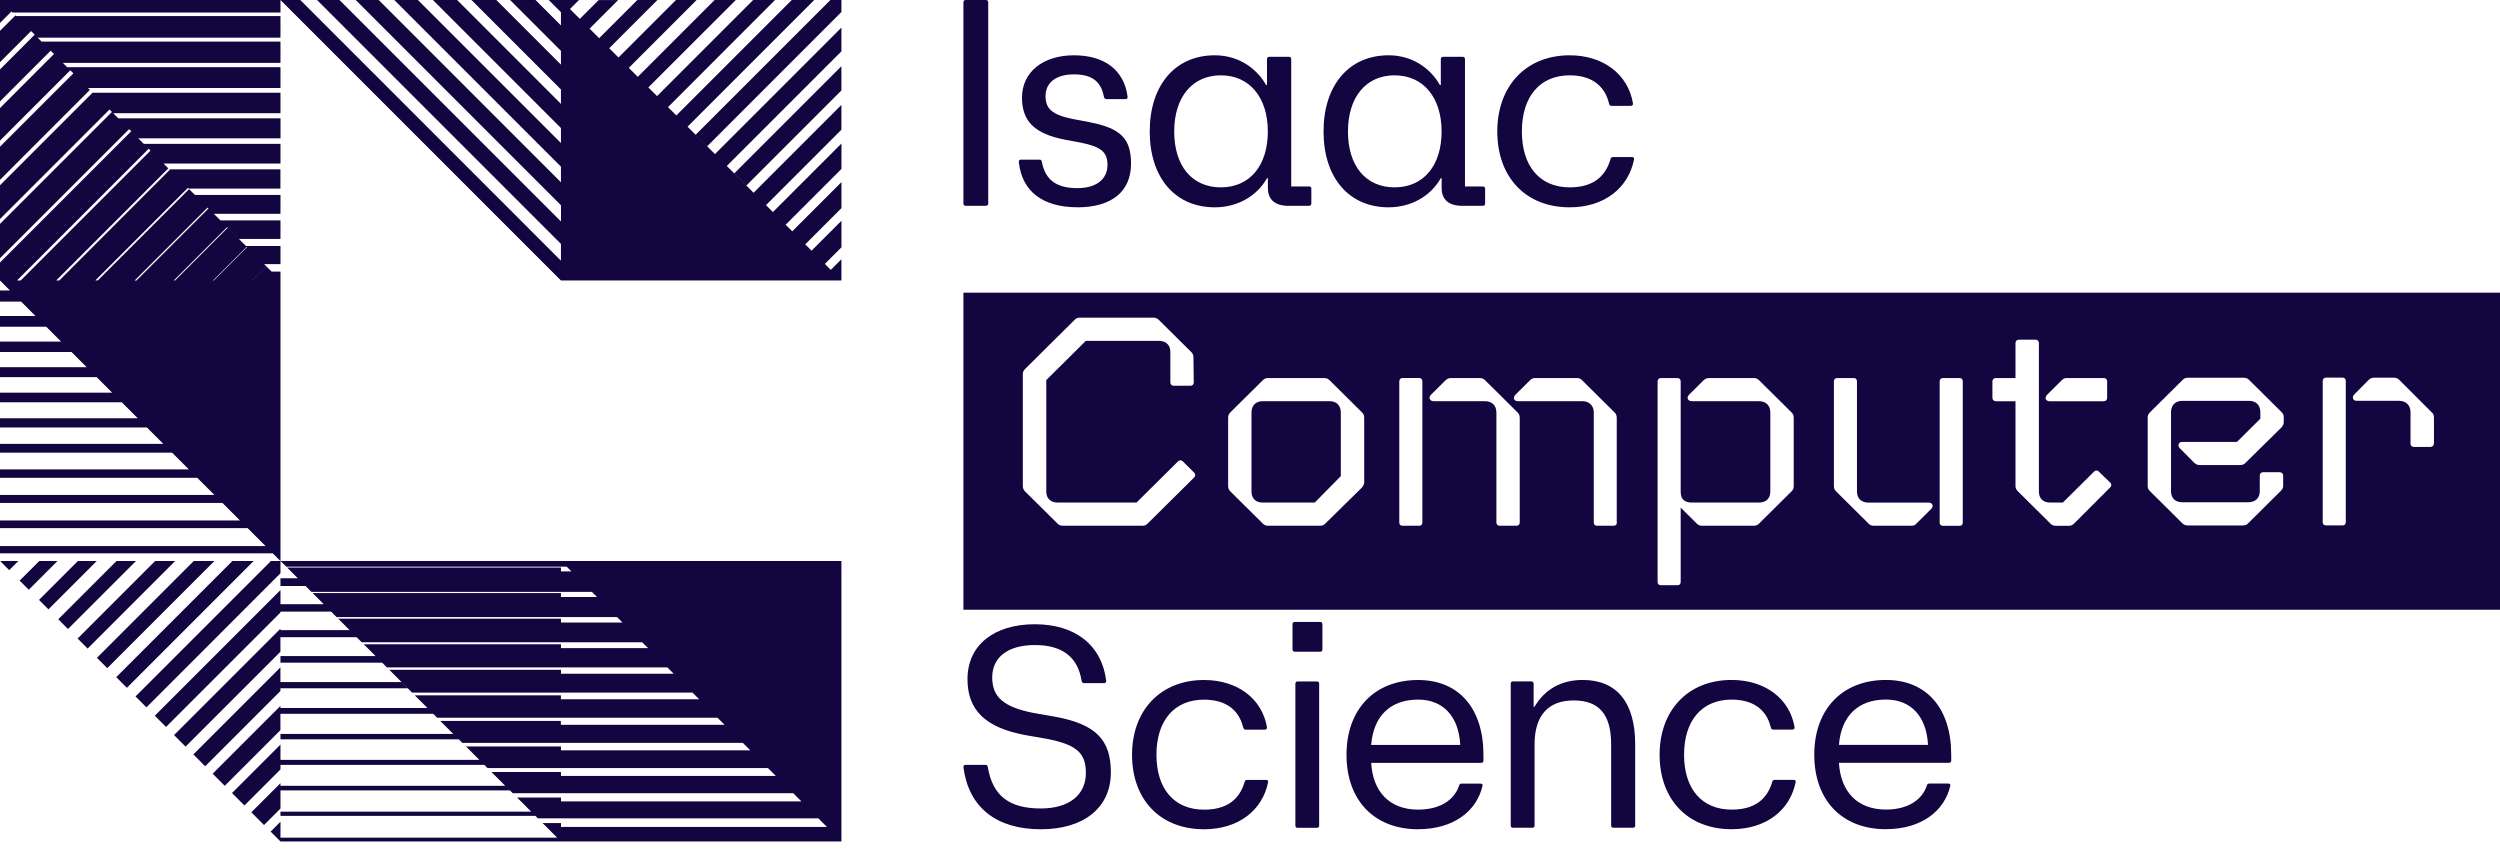
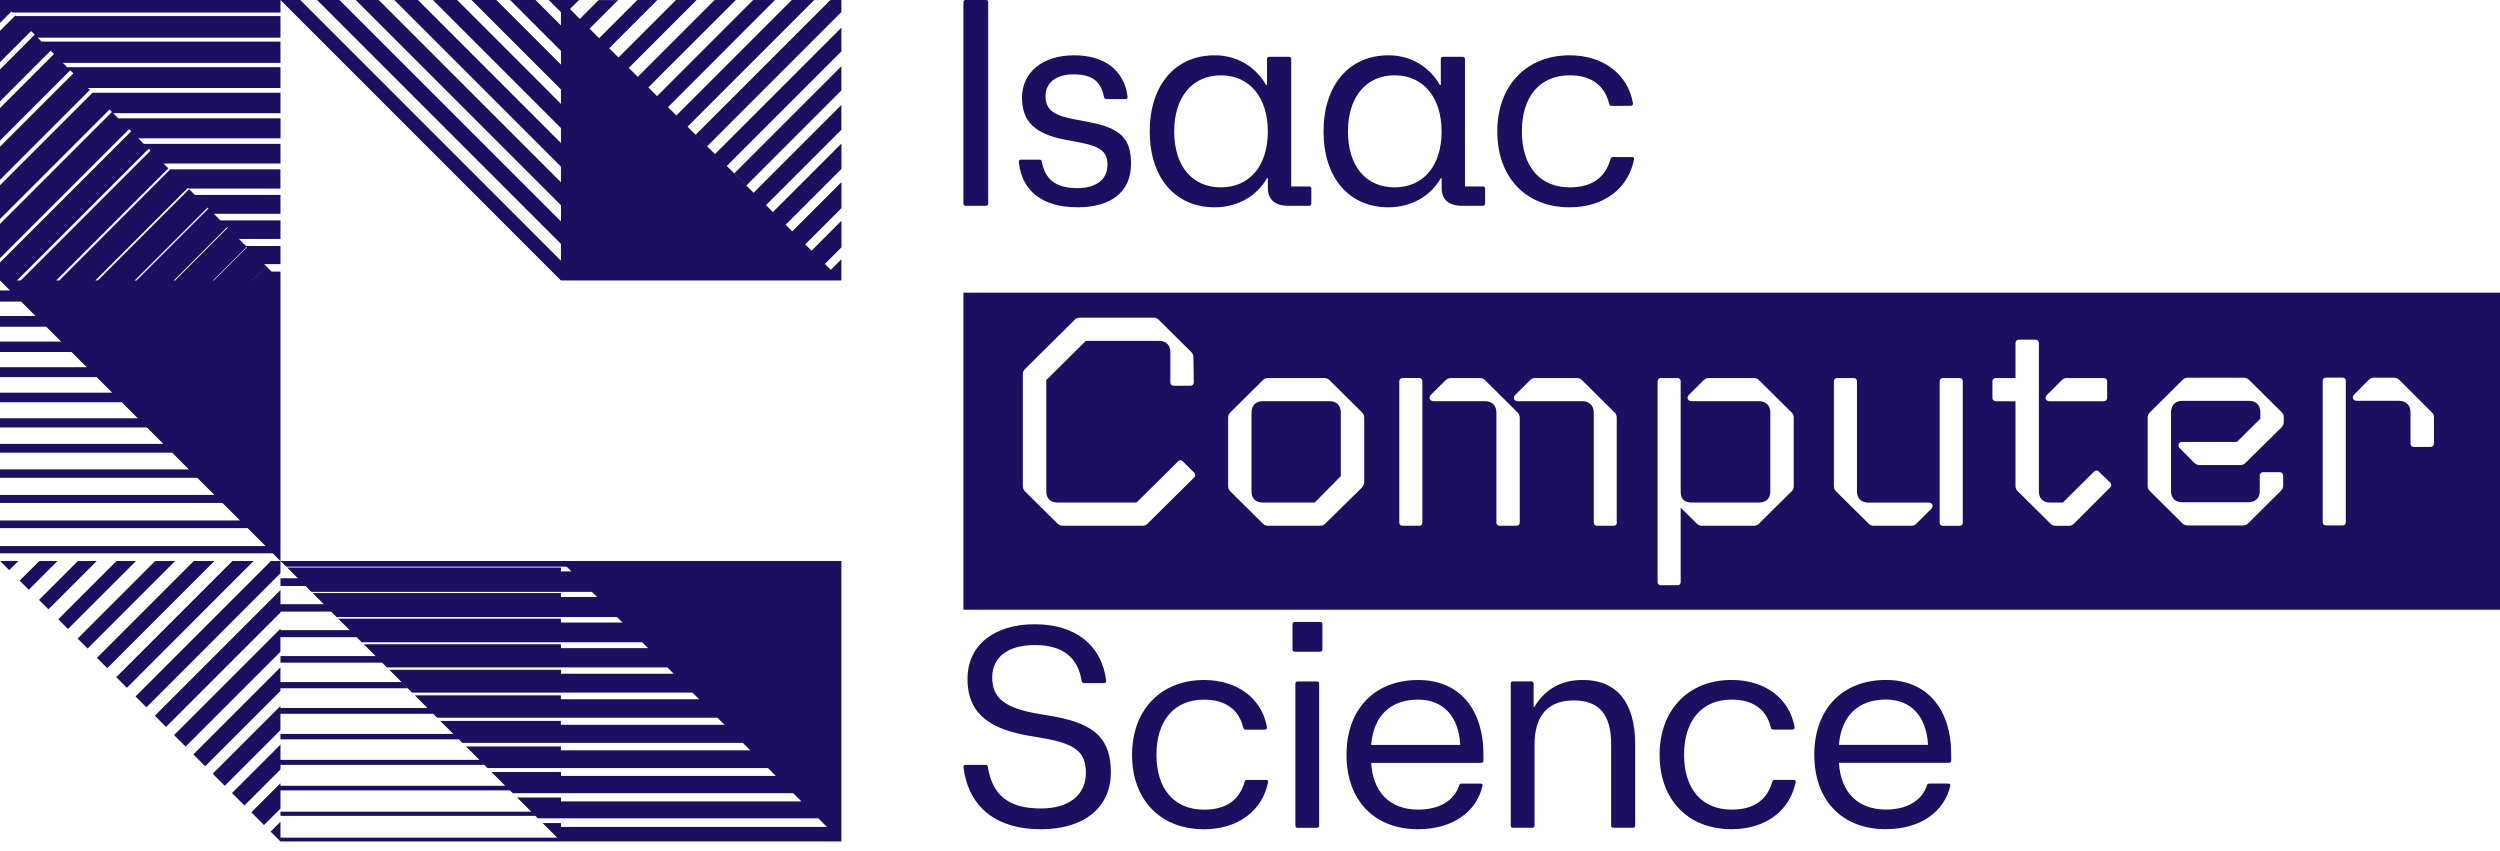
<svg xmlns="http://www.w3.org/2000/svg" width="238px" height="81px" viewBox="0 0 238 81" version="1.1">
  <g id="Page-1" stroke="none" stroke-width="1" fill="none" fill-rule="evenodd">
-     <g id="Group-2" fill="#120540" fill-rule="nonzero">
+     <g id="Group-2" fill="#1C0F5F" fill-rule="nonzero">
      <path d="M126.59,38.193 L120.198,38.193 C119.542,38.193 119.142,38.615 119.142,39.27 L119.142,46.796 C119.142,47.446 119.542,47.843 120.198,47.843 L125.163,47.843 L127.646,45.326 L127.646,39.27 C127.646,38.62 127.245,38.193 126.59,38.193 L126.59,38.193 Z" id="Path" />
      <path d="M91.717,27.863 L91.717,58.049 L238,58.049 L238,27.863 L91.717,27.863 Z M194.893,37.573 L196.29,36.188 C196.435,36.044 196.575,35.989 196.775,35.989 L200.284,35.989 C200.484,35.989 200.6,36.133 200.6,36.302 L200.6,37.885 C200.6,38.054 200.484,38.198 200.284,38.198 L195.119,38.198 C194.748,38.198 194.603,37.861 194.888,37.578 L194.893,37.573 Z M113.696,45.441 L109.246,49.853 C109.106,49.997 108.961,50.052 108.73,50.052 L101.197,50.052 C100.997,50.052 100.827,49.997 100.682,49.853 L97.573,46.771 C97.433,46.632 97.373,46.458 97.373,46.26 L97.373,35.622 C97.373,35.394 97.458,35.255 97.603,35.111 L102.314,30.44 C102.454,30.296 102.599,30.241 102.829,30.241 L109.792,30.241 C109.992,30.241 110.162,30.296 110.307,30.44 L113.415,33.522 C113.561,33.666 113.616,33.835 113.616,34.034 L113.646,36.411 C113.646,36.61 113.506,36.724 113.33,36.724 L111.734,36.724 C111.564,36.724 111.418,36.61 111.418,36.411 L111.418,33.497 C111.418,32.847 110.993,32.45 110.332,32.45 L103.37,32.45 L99.606,36.183 L99.606,46.796 C99.606,47.446 100.006,47.843 100.692,47.843 L108.195,47.843 L112.134,43.936 C112.279,43.793 112.419,43.768 112.59,43.907 L113.701,45.009 C113.816,45.148 113.816,45.321 113.701,45.431 L113.696,45.441 Z M129.873,45.892 C129.873,46.121 129.788,46.26 129.643,46.428 L126.189,49.824 C126.044,49.992 125.874,50.052 125.649,50.052 L120.743,50.052 C120.543,50.052 120.373,49.997 120.228,49.853 L117.119,46.771 C116.979,46.632 116.919,46.458 116.919,46.26 L116.919,39.782 C116.919,39.583 116.974,39.414 117.119,39.27 L120.228,36.188 C120.368,36.044 120.543,35.989 120.743,35.989 L126.049,35.989 C126.249,35.989 126.42,36.044 126.565,36.188 L129.673,39.27 C129.813,39.414 129.873,39.553 129.873,39.782 L129.873,45.892 L129.873,45.892 Z M135.409,49.739 C135.409,49.938 135.294,50.052 135.124,50.052 L133.527,50.052 C133.327,50.052 133.212,49.938 133.212,49.739 L133.212,36.297 C133.212,36.128 133.327,35.984 133.527,35.984 L135.124,35.984 C135.294,35.984 135.409,36.128 135.409,36.297 L135.409,49.739 Z M144.684,49.739 C144.684,49.938 144.544,50.052 144.369,50.052 L142.772,50.052 C142.602,50.052 142.457,49.938 142.457,49.739 L142.457,39.27 C142.457,38.62 142.056,38.193 141.371,38.193 L136.49,38.193 C136.12,38.193 135.95,37.856 136.235,37.573 L137.632,36.188 C137.802,36.044 137.947,35.989 138.147,35.989 L140.855,35.989 C141.055,35.989 141.226,36.044 141.371,36.188 L144.479,39.27 C144.619,39.414 144.679,39.583 144.679,39.782 L144.679,49.739 L144.684,49.739 Z M153.929,49.739 C153.929,49.938 153.814,50.052 153.614,50.052 L152.042,50.052 C151.842,50.052 151.727,49.938 151.727,49.739 L151.727,39.27 C151.727,38.62 151.301,38.193 150.641,38.193 L144.504,38.193 C144.134,38.193 143.989,37.856 144.274,37.573 L145.67,36.188 C145.815,36.044 145.956,35.989 146.156,35.989 L150.12,35.989 C150.32,35.989 150.46,36.044 150.606,36.188 L153.714,39.27 C153.859,39.414 153.914,39.583 153.914,39.782 L153.914,49.739 L153.929,49.739 Z M170.762,46.26 C170.762,46.488 170.707,46.627 170.562,46.771 L167.454,49.853 C167.309,49.997 167.138,50.052 166.938,50.052 L162.058,50.052 C161.828,50.052 161.688,49.997 161.542,49.853 L160.001,48.325 L160.001,55.398 C160.001,55.597 159.886,55.711 159.715,55.711 L158.119,55.711 C157.919,55.711 157.803,55.597 157.803,55.398 L157.803,36.302 C157.803,36.133 157.919,35.989 158.119,35.989 L159.715,35.989 C159.886,35.989 160.001,36.133 160.001,36.302 L160.001,46.825 C160.001,47.56 160.401,47.843 161.087,47.843 L167.449,47.843 C168.135,47.843 168.535,47.446 168.535,46.796 L168.535,39.27 C168.535,38.62 168.135,38.193 167.449,38.193 L161.057,38.193 C160.687,38.193 160.516,37.856 160.802,37.573 L162.198,36.188 C162.368,36.044 162.514,35.989 162.714,35.989 L166.938,35.989 C167.138,35.989 167.309,36.044 167.454,36.188 L170.562,39.27 C170.707,39.414 170.762,39.553 170.762,39.782 L170.762,46.26 L170.762,46.26 Z M183.832,48.468 L182.435,49.853 C182.29,50.022 182.15,50.052 181.919,50.052 L178.411,50.052 C178.18,50.052 178.04,49.997 177.895,49.853 L174.787,46.771 C174.642,46.632 174.587,46.458 174.587,46.26 L174.587,36.302 C174.587,36.133 174.702,35.989 174.902,35.989 L176.499,35.989 C176.669,35.989 176.784,36.133 176.784,36.302 L176.784,46.801 C176.784,47.451 177.209,47.848 177.87,47.848 L183.606,47.848 C183.977,47.848 184.122,48.186 183.837,48.468 L183.832,48.468 Z M186.855,49.744 C186.855,49.943 186.74,50.057 186.569,50.057 L184.973,50.057 C184.773,50.057 184.657,49.943 184.657,49.744 L184.657,36.302 C184.657,36.133 184.773,35.989 184.973,35.989 L186.569,35.989 C186.74,35.989 186.855,36.133 186.855,36.302 L186.855,49.744 Z M200.89,46.404 L197.466,49.829 C197.296,49.997 197.151,50.057 196.926,50.057 L195.729,50.057 C195.499,50.057 195.359,50.002 195.214,49.858 L192.105,46.776 C191.935,46.607 191.875,46.463 191.875,46.265 L191.875,38.198 L189.993,38.198 C189.823,38.198 189.678,38.059 189.678,37.885 L189.678,36.302 C189.678,36.133 189.818,35.989 189.993,35.989 L191.875,35.989 L191.875,32.649 C191.875,32.48 192.02,32.336 192.191,32.336 L193.787,32.336 C193.957,32.336 194.103,32.48 194.103,32.649 L194.103,46.796 C194.103,47.446 194.503,47.843 195.159,47.843 L196.385,47.843 L199.353,44.899 C199.498,44.756 199.694,44.756 199.809,44.899 L200.895,45.947 C201.035,46.091 201.035,46.26 200.895,46.399 L200.89,46.404 Z M217.413,40.169 C217.413,40.367 217.358,40.506 217.183,40.705 L213.789,44.046 C213.649,44.214 213.474,44.274 213.248,44.274 L209.424,44.274 C209.224,44.274 209.084,44.219 208.909,44.075 L207.537,42.691 C207.252,42.408 207.392,42.07 207.767,42.07 L212.958,42.07 L215.185,39.861 L215.185,39.241 C215.185,38.59 214.785,38.163 214.129,38.163 L207.737,38.163 C207.082,38.163 206.681,38.585 206.681,39.241 L206.681,46.766 C206.681,47.416 207.082,47.813 207.737,47.813 L214.044,47.813 C214.7,47.813 215.13,47.416 215.13,46.766 L215.13,45.267 C215.13,45.098 215.245,44.954 215.446,44.954 L217.042,44.954 C217.213,44.954 217.358,45.098 217.358,45.267 L217.358,46.23 C217.358,46.428 217.303,46.567 217.127,46.741 L214.019,49.824 C213.879,49.968 213.734,50.022 213.504,50.022 L208.283,50.022 C208.083,50.022 207.913,49.968 207.767,49.824 L204.659,46.741 C204.519,46.597 204.459,46.458 204.459,46.26 L204.459,39.752 C204.459,39.553 204.514,39.414 204.689,39.241 L207.797,36.158 C207.938,36.014 208.083,35.96 208.313,35.96 L213.589,35.96 C213.789,35.96 213.959,36.014 214.104,36.158 L217.213,39.241 C217.353,39.38 217.413,39.524 217.413,39.722 L217.413,40.174 L217.413,40.169 Z M223.319,49.704 C223.319,49.903 223.204,50.017 223.034,50.017 L221.437,50.017 C221.237,50.017 221.122,49.903 221.122,49.704 L221.122,36.262 C221.122,36.094 221.237,35.95 221.437,35.95 L223.034,35.95 C223.204,35.95 223.319,36.094 223.319,36.262 L223.319,49.704 Z M231.708,42.234 C231.708,42.403 231.568,42.547 231.393,42.547 L229.796,42.547 C229.596,42.547 229.481,42.408 229.481,42.234 L229.481,39.236 C229.481,38.585 229.05,38.159 228.395,38.159 L224.37,38.159 C224,38.159 223.855,37.821 224.14,37.538 L225.512,36.153 C225.682,36.009 225.827,35.955 226.027,35.955 L227.884,35.955 C228.084,35.955 228.224,36.009 228.4,36.153 L231.483,39.236 C231.653,39.375 231.713,39.548 231.713,39.747 L231.713,42.239 L231.708,42.234 Z" id="Shape" />
      <path d="M175.067,70.91 C175.286,68.162 176.889,66.597 179.541,66.597 C181.915,66.597 183.407,68.192 183.547,70.91 L175.067,70.91 Z M179.541,78.936 C182.885,78.936 185.119,77.233 185.672,74.787 C185.701,74.678 185.617,74.594 185.453,74.594 L183.686,74.594 C183.547,74.594 183.467,74.648 183.437,74.787 C182.969,76.188 181.586,77.07 179.541,77.07 C176.834,77.07 175.232,75.391 175.067,72.618 L185.537,72.618 C185.676,72.618 185.756,72.534 185.756,72.4 L185.756,71.851 C185.756,67.424 183.407,64.731 179.541,64.731 C175.396,64.731 172.719,67.508 172.719,71.851 C172.719,76.193 175.371,78.941 179.541,78.941 M164.846,78.941 C168.136,78.941 170.425,77.129 170.952,74.436 C170.977,74.297 170.867,74.242 170.733,74.242 L168.967,74.242 C168.827,74.242 168.748,74.297 168.718,74.436 C168.195,76.223 166.896,77.075 164.851,77.075 C162.035,77.075 160.323,75.124 160.323,71.851 C160.323,68.578 162.035,66.602 164.851,66.602 C166.842,66.602 168.165,67.508 168.578,69.241 C168.633,69.405 168.688,69.459 168.827,69.459 L170.624,69.459 C170.763,69.459 170.872,69.375 170.843,69.212 C170.375,66.518 168.051,64.731 164.846,64.731 C160.731,64.731 157.994,67.588 157.994,71.851 C157.994,76.114 160.676,78.941 164.846,78.941 M144.021,78.803 L145.897,78.803 C146.007,78.803 146.091,78.719 146.091,78.585 L146.091,70.861 C146.091,68.113 147.39,66.682 149.818,66.682 C152.247,66.682 153.381,68.028 153.381,70.861 L153.381,78.585 C153.381,78.724 153.466,78.803 153.6,78.803 L155.451,78.803 C155.591,78.803 155.67,78.719 155.67,78.585 L155.67,70.861 C155.67,66.845 153.904,64.731 150.669,64.731 C148.624,64.731 147.052,65.637 146.086,67.286 L146.002,67.286 L146.002,65.087 C146.002,64.949 145.917,64.869 145.783,64.869 L144.016,64.869 C143.907,64.869 143.822,64.953 143.822,65.087 L143.822,78.585 C143.822,78.724 143.907,78.803 144.016,78.803 M130.536,70.915 C130.755,68.167 132.357,66.602 135.009,66.602 C137.383,66.602 138.876,68.197 139.015,70.915 L130.536,70.915 Z M135.009,78.941 C138.353,78.941 140.587,77.238 141.14,74.792 C141.17,74.683 141.085,74.599 140.921,74.599 L139.154,74.599 C139.015,74.599 138.935,74.653 138.906,74.792 C138.438,76.193 137.054,77.075 135.009,77.075 C132.302,77.075 130.7,75.396 130.536,72.623 L141.005,72.623 C141.145,72.623 141.224,72.539 141.224,72.405 L141.224,71.856 C141.224,67.429 138.876,64.736 135.009,64.736 C130.864,64.736 128.187,67.513 128.187,71.856 C128.187,76.198 130.839,78.946 135.009,78.946 M123.047,61.849 C123.047,61.958 123.131,62.042 123.265,62.042 L125.699,62.042 C125.808,62.042 125.893,61.958 125.893,61.849 L125.893,59.428 C125.893,59.289 125.808,59.21 125.699,59.21 L123.265,59.21 C123.126,59.21 123.047,59.294 123.047,59.428 L123.047,61.849 Z M123.514,78.808 L125.39,78.808 C125.5,78.808 125.584,78.724 125.584,78.59 L125.584,65.092 C125.584,64.953 125.5,64.874 125.39,64.874 L123.514,64.874 C123.405,64.874 123.32,64.958 123.32,65.092 L123.32,78.59 C123.32,78.728 123.405,78.808 123.514,78.808 M114.622,78.946 C117.906,78.946 120.2,77.134 120.728,74.44 C120.753,74.302 120.643,74.247 120.504,74.247 L118.737,74.247 C118.598,74.247 118.518,74.302 118.488,74.44 C117.966,76.228 116.667,77.08 114.622,77.08 C111.805,77.08 110.094,75.129 110.094,71.856 C110.094,68.583 111.805,66.607 114.622,66.607 C116.612,66.607 117.936,67.513 118.349,69.246 C118.404,69.41 118.459,69.464 118.598,69.464 L120.394,69.464 C120.534,69.464 120.643,69.38 120.613,69.217 C120.145,66.523 117.822,64.736 114.622,64.736 C110.507,64.736 107.77,67.593 107.77,71.856 C107.77,76.119 110.447,78.946 114.622,78.946 M99.096,78.946 C103.187,78.946 105.754,76.887 105.754,73.529 C105.754,70.425 104.316,68.939 100.425,68.226 L98.38,67.87 C95.588,67.32 94.458,66.384 94.458,64.488 C94.458,62.592 95.921,61.408 98.519,61.408 C101.117,61.408 102.609,62.537 102.968,64.815 C103.022,65.008 103.107,65.033 103.217,65.033 L105.093,65.033 C105.232,65.033 105.341,64.949 105.311,64.815 C104.898,61.433 102.386,59.428 98.514,59.428 C94.643,59.428 92.105,61.408 92.105,64.651 C92.105,67.617 93.817,69.271 97.628,69.984 L99.673,70.341 C102.49,70.89 103.376,71.687 103.376,73.584 C103.376,75.698 101.749,76.966 99.096,76.966 C96.086,76.966 94.508,75.782 94.04,73.034 C94.016,72.871 93.956,72.816 93.822,72.816 L91.916,72.816 C91.776,72.816 91.697,72.901 91.722,73.064 C92.219,76.857 94.842,78.946 99.096,78.946" id="Shape" />
      <path d="M149.43,19.737 C152.736,19.737 155.037,17.891 155.567,15.148 C155.592,15.007 155.482,14.951 155.347,14.951 L153.571,14.951 C153.431,14.951 153.351,15.007 153.321,15.148 C152.791,16.968 151.491,17.836 149.435,17.836 C146.604,17.836 144.883,15.849 144.883,12.516 C144.883,9.183 146.604,7.171 149.435,7.171 C151.436,7.171 152.766,8.093 153.181,9.858 C153.236,10.025 153.291,10.08 153.431,10.08 L155.237,10.08 C155.377,10.08 155.487,9.994 155.457,9.828 C154.987,7.085 152.651,5.264 149.43,5.264 C145.293,5.264 142.542,8.174 142.542,12.516 C142.542,16.857 145.233,19.737 149.43,19.737 M128.326,12.516 C128.326,9.243 130.047,7.171 132.768,7.171 C135.489,7.171 137.24,9.268 137.24,12.516 C137.24,15.763 135.519,17.836 132.768,17.836 C130.017,17.836 128.326,15.793 128.326,12.516 M132.188,19.737 C134.299,19.737 136.185,18.703 137.16,16.963 L137.245,16.963 L137.245,17.886 C137.245,19.005 137.91,19.595 139.216,19.595 L141.162,19.595 C141.302,19.595 141.382,19.51 141.382,19.374 L141.382,17.946 C141.382,17.836 141.297,17.75 141.162,17.75 L139.466,17.75 L139.466,5.627 C139.466,5.486 139.381,5.406 139.246,5.406 L137.385,5.406 C137.245,5.406 137.165,5.491 137.165,5.627 L137.165,8.093 L137.08,8.093 C136.054,6.303 134.249,5.264 132.193,5.264 C128.416,5.264 126.001,8.119 126.001,12.516 C126.001,16.913 128.416,19.737 132.193,19.737 M111.785,12.516 C111.785,9.243 113.506,7.171 116.227,7.171 C118.948,7.171 120.698,9.268 120.698,12.516 C120.698,15.763 118.978,17.836 116.227,17.836 C113.476,17.836 111.785,15.793 111.785,12.516 M115.646,19.737 C117.757,19.737 119.643,18.703 120.618,16.963 L120.703,16.963 L120.703,17.886 C120.703,19.005 121.369,19.595 122.674,19.595 L124.62,19.595 C124.76,19.595 124.84,19.51 124.84,19.374 L124.84,17.946 C124.84,17.836 124.755,17.75 124.62,17.75 L122.924,17.75 L122.924,5.627 C122.924,5.486 122.839,5.406 122.704,5.406 L120.844,5.406 C120.703,5.406 120.618,5.491 120.618,5.627 L120.618,8.093 L120.533,8.093 C119.508,6.303 117.702,5.264 115.646,5.264 C111.87,5.264 109.454,8.119 109.454,12.516 C109.454,16.913 111.87,19.737 115.646,19.737 M102.566,19.737 C105.843,19.737 107.673,18.224 107.673,15.592 C107.673,13.267 106.783,12.203 103.647,11.618 L102.036,11.31 C100.15,10.917 99.535,10.332 99.535,9.152 C99.535,7.866 100.536,7.08 102.231,7.08 C103.927,7.08 104.812,7.725 105.092,9.208 C105.117,9.319 105.177,9.435 105.342,9.435 L107.148,9.435 C107.288,9.435 107.373,9.349 107.343,9.183 C107.008,6.691 105.177,5.264 102.236,5.264 C99.295,5.264 97.294,6.863 97.294,9.293 C97.294,11.563 98.515,12.738 101.376,13.297 L102.876,13.575 C104.822,13.968 105.432,14.472 105.432,15.703 C105.432,17.074 104.347,17.911 102.571,17.911 C100.571,17.911 99.515,17.13 99.185,15.42 C99.155,15.279 99.13,15.198 98.965,15.198 L97.189,15.198 C97.049,15.198 96.969,15.284 96.994,15.45 C97.299,18.224 99.27,19.732 102.576,19.732 M91.912,19.59 L93.858,19.59 C93.998,19.59 94.078,19.505 94.078,19.368 L94.078,0.222 C94.078,0.081 93.993,-1.64984557e-14 93.858,-1.64984557e-14 L91.912,-1.64984557e-14 C91.802,-1.64984557e-14 91.717,0.086 91.717,0.222 L91.717,19.368 C91.717,19.51 91.802,19.59 91.912,19.59" id="Shape" />
      <path d="M18.409,71.82 L19.532,72.948 L26.696,65.783 L26.696,65.524 L38.809,65.524 L38.22,64.935 L26.696,64.935 L26.696,63.533 L18.404,71.825 L18.409,71.82 Z M0.065,53.405 L0.035,53.435 L0.878,54.278 L1.751,53.405 L0.065,53.405 Z M3.742,53.405 L1.871,55.276 L2.739,56.144 L5.478,53.405 L3.737,53.405 L3.742,53.405 Z M7.419,53.405 L3.712,57.112 L4.61,58.01 L9.215,53.405 L7.419,53.405 L7.419,53.405 Z M11.095,53.405 L5.548,58.953 L6.471,59.881 L12.941,53.41 L11.09,53.41 L11.095,53.405 Z M14.772,53.405 L7.389,60.789 L8.341,61.742 L16.678,53.405 L14.767,53.405 L14.772,53.405 Z M18.449,53.405 L9.23,62.625 L10.212,63.608 L20.415,53.405 L18.449,53.405 Z M22.126,53.405 L11.065,64.466 L12.078,65.479 L24.151,53.405 L22.131,53.405 L22.126,53.405 Z M53.412,53.405 L25.798,53.405 L12.901,66.302 L13.939,67.34 L26.701,54.572 L26.701,53.4 L27.25,53.949 L53.402,53.949 C53.402,53.949 53.402,53.949 53.402,53.949 L53.95,53.949 L54.399,54.398 L53.402,54.398 L53.402,54.029 L27.329,54.029 L28.352,55.051 L26.701,55.051 L26.701,55.79 L29.09,55.79 L29.644,56.344 L53.402,56.344 C53.402,56.344 56.345,56.344 56.345,56.344 L56.834,56.832 L53.402,56.832 L53.402,56.463 L29.764,56.463 L30.822,57.521 L26.701,57.521 L26.701,56.174 L14.737,68.138 L15.805,69.206 L26.701,58.309 L26.701,58.224 L31.52,58.224 L32.039,58.743 L53.402,58.743 C53.402,58.743 58.74,58.743 58.74,58.743 L59.264,59.267 L53.402,59.267 L53.402,58.898 L32.194,58.898 L33.286,59.991 L26.696,59.991 L26.696,59.851 L16.568,69.979 L17.666,71.077 L26.696,62.046 L26.696,60.659 L33.95,60.659 L34.434,61.143 L53.402,61.143 C53.402,61.143 61.134,61.143 61.134,61.143 L61.698,61.702 L53.402,61.702 L53.402,61.333 L34.628,61.333 L35.756,62.46 L26.701,62.46 L26.701,63.089 L36.384,63.089 L36.833,63.538 L53.407,63.538 C53.407,63.538 63.534,63.538 63.534,63.538 L64.133,64.137 L53.407,64.137 L53.407,63.768 L37.063,63.768 L39.228,65.933 L53.402,65.933 C53.402,65.933 65.924,65.933 65.924,65.933 L66.557,66.567 L53.397,66.567 L53.397,66.197 L39.487,66.197 L40.69,67.4 L26.696,67.4 L26.696,67.205 L20.245,73.656 L21.398,74.809 L26.696,69.51 L26.696,67.954 L41.239,67.954 L41.613,68.328 L53.392,68.328 C53.392,68.328 68.308,68.328 68.308,68.328 L68.982,69.001 L53.392,69.001 L53.392,68.632 L41.912,68.632 L43.149,69.869 L26.701,69.869 L26.701,70.383 L43.678,70.383 L44.017,70.723 L53.402,70.723 C53.402,70.723 70.718,70.723 70.718,70.723 L71.427,71.431 L53.402,71.431 L53.402,71.062 L44.357,71.062 C44.357,71.062 45.634,72.339 45.634,72.339 L26.701,72.339 L26.701,70.882 L22.086,75.497 L23.268,76.68 L26.701,73.247 L26.701,72.818 L46.108,72.818 L46.412,73.122 L53.402,73.122 C53.402,73.122 73.113,73.122 73.113,73.122 L73.856,73.866 L53.402,73.866 L53.402,73.497 L46.786,73.497 L48.098,74.809 L26.701,74.809 L26.701,74.559 L23.927,77.333 L25.134,78.541 L26.701,76.974 L26.701,75.243 L48.542,75.243 L48.812,75.512 L53.407,75.512 C53.407,75.512 75.513,75.512 75.513,75.512 L76.296,76.296 L53.407,76.296 L53.407,75.926 L49.226,75.926 L50.573,77.273 L26.701,77.273 L26.701,77.673 L50.972,77.673 L51.206,77.907 L53.407,77.907 C53.407,77.907 77.907,77.907 77.907,77.907 L78.725,78.725 L53.407,78.725 L53.407,78.356 L51.655,78.356 L53.042,79.743 L26.701,79.743 L26.701,78.231 L25.763,79.169 L26.701,80.107 L80.102,80.107 L80.102,53.405 L53.402,53.405 L53.412,53.405 Z M6.32556338e-16,44.684 L6.32556338e-16,45.487 L18.778,45.487 L17.975,44.684 L6.32556338e-16,44.684 Z M-2.55622082e-16,34.955 L-2.55622082e-16,35.903 L9.2,35.903 L8.252,34.955 L-2.55622082e-16,34.955 Z M1.88467128e-16,32.52 L1.88467128e-16,33.508 L6.805,33.508 L5.817,32.52 L1.88467128e-16,32.52 Z M1.88467128e-16,30.085 L1.88467128e-16,31.108 L4.41,31.108 L3.387,30.085 L1.88467128e-16,30.085 Z M-3.35774768e-17,27.655 L-3.35774768e-17,28.713 L2.011,28.713 L0.953,27.655 L-3.35774768e-17,27.655 Z M25.853,25.854 L26.701,26.702 L26.701,25.854 L25.853,25.854 Z M79.095,25.695 L80.102,26.702 L80.102,24.682 L79.095,25.69 L79.095,25.695 Z M77.259,23.859 L78.526,25.126 L80.107,23.544 L80.107,21.015 L77.259,23.864 L77.259,23.859 Z M23.488,23.494 L23.523,23.529 L20.345,26.707 L20.275,26.707 L23.488,23.494 Z M19.756,19.762 L19.846,19.852 L12.991,26.707 L12.812,26.707 L19.756,19.762 Z M6.32556338e-16,24.991 L6.32556338e-16,26.702 L10.681,37.384 L6.32556338e-16,37.384 L6.32556338e-16,38.297 L11.594,38.297 L13.56,40.263 L13.116,39.819 L6.32556338e-16,39.819 L6.32556338e-16,40.697 L13.989,40.697 L15.546,42.254 L6.32556338e-16,42.254 L6.32556338e-16,43.092 L16.384,43.092 L20.41,47.118 L6.32556338e-16,47.118 L6.32556338e-16,47.882 L21.178,47.882 L22.844,49.548 L6.32556338e-16,49.548 L6.32556338e-16,50.277 L23.573,50.277 L25.279,51.983 L6.32556338e-16,51.983 L6.32556338e-16,52.676 L25.967,52.676 L26.701,53.41 L26.701,26.702 L25.359,25.36 L24.017,26.702 L24.007,26.702 L25.354,25.355 L25.144,25.146 L26.701,25.146 L26.701,23.42 L23.418,23.42 L21.682,21.683 L16.668,26.702 L16.543,26.702 L21.622,21.623 L21.682,21.683 L22.75,22.746 L26.701,22.746 L26.701,20.985 L20.988,20.985 L20.355,20.351 L26.701,20.351 L26.701,18.555 L18.554,18.555 L18.005,18.006 L9.314,26.697 L9.075,26.697 L17.885,17.886 L17.955,17.956 L26.696,17.956 L26.696,16.12 L16.119,16.12 L16.164,16.165 L5.642,26.702 L5.348,26.702 L16.024,16.025 L14.333,14.334 L1.966,26.702 L1.616,26.702 L14.159,14.159 L14.333,14.334 L15.56,15.566 L26.701,15.566 L26.701,13.695 L13.69,13.695 L13.166,13.172 L12.492,12.498 L6.32556338e-16,24.991 Z M6.32556338e-16,17.637 L6.32556338e-16,20.85 L10.427,10.423 L10.656,10.657 L6.32556338e-16,21.314 L6.32556338e-16,24.582 L12.293,12.293 L12.497,12.498 L13.171,13.172 L26.706,13.172 L26.706,11.266 L11.26,11.266 L10.771,10.777 L26.701,10.777 L26.701,8.831 L8.825,8.831 L8.815,8.821 L6.32556338e-16,17.637 Z M6.396,6.396 L6.695,6.696 L6.985,6.985 L6.32556338e-16,13.965 L6.32556338e-16,17.118 L8.556,8.557 L8.376,8.377 L26.701,8.377 L26.701,6.396 L6.396,6.396 Z M69.905,16.504 L71.057,17.657 L80.102,8.611 L80.102,6.306 L69.905,16.504 Z M3.961,3.961 L4.824,4.825 L5.139,5.144 L6.32556338e-16,10.288 L6.32556338e-16,13.386 L6.69,6.691 L5.977,5.982 L26.701,5.982 L26.701,3.961 L3.961,3.961 Z M1.88467128e-16,6.611 L1.88467128e-16,9.654 L4.824,4.825 L3.303,3.303 L1.88467128e-16,6.611 Z M1.532,1.532 L2.963,2.964 L3.592,3.587 L26.701,3.587 L26.701,1.532 L1.532,1.532 Z M-3.35774768e-17,2.934 L-3.35774768e-17,5.917 L2.958,2.959 L1.532,1.532 L1.472,1.467 L-3.35774768e-17,2.934 Z M-4.16915824e-15,2.185 L1.093,1.093 L-4.16915824e-15,0 L-4.16915824e-15,2.185 Z M56.999,0 L55.198,1.801 L56.126,2.729 L58.849,0.005 L56.999,0.005 L56.999,0 Z M71.701,0 L62.551,9.15 L61.723,8.322 L70.05,0 L68.029,0 L60.715,7.314 L59.862,6.461 L66.318,0 L64.352,0 L58.879,5.473 L57.996,4.59 L62.586,0 L60.675,0 L57.038,3.637 L56.126,2.724 L54.26,0.858 L55.118,0 L52.239,0 L53.402,1.162 L53.402,2.42 L50.982,0 L48.562,0 L53.402,4.84 L53.402,6.152 L47.25,0 L44.885,0 L53.402,8.517 L53.402,9.889 L43.518,0 L41.214,0 L53.402,12.189 L53.402,13.616 L39.787,0 L37.537,0 L53.402,15.866 L53.402,17.353 L36.055,0 L33.865,0 L53.407,19.543 L53.407,21.085 L32.318,0 L30.183,0 L53.402,23.22 L53.402,24.817 L28.587,0 L-1.1438005e-15,0 L1.192,1.192 L26.701,1.192 L26.701,0 L53.402,26.702 L80.102,26.702 L79.095,25.695 L77.259,23.859 L76.66,23.26 L80.107,19.812 L80.107,17.338 L75.423,22.023 L74.794,21.394 L80.107,16.08 L80.107,13.661 L73.582,20.186 L72.923,19.528 L80.102,12.348 L80.102,9.988 L71.741,18.35 L69.192,15.801 L80.102,4.889 L80.102,2.629 L68.064,14.668 L68.688,15.292 L66.228,12.832 L64.392,10.996 L63.594,10.198 L73.781,0 L71.701,0 Z M75.378,0 L64.387,10.991 L65.455,12.059 L77.518,0 L75.383,0 L75.378,0 Z M79.055,0 L66.228,12.827 L67.326,13.925 L80.102,1.143 L80.102,0 L79.055,0 Z" id="Shape" />
    </g>
  </g>
</svg>
